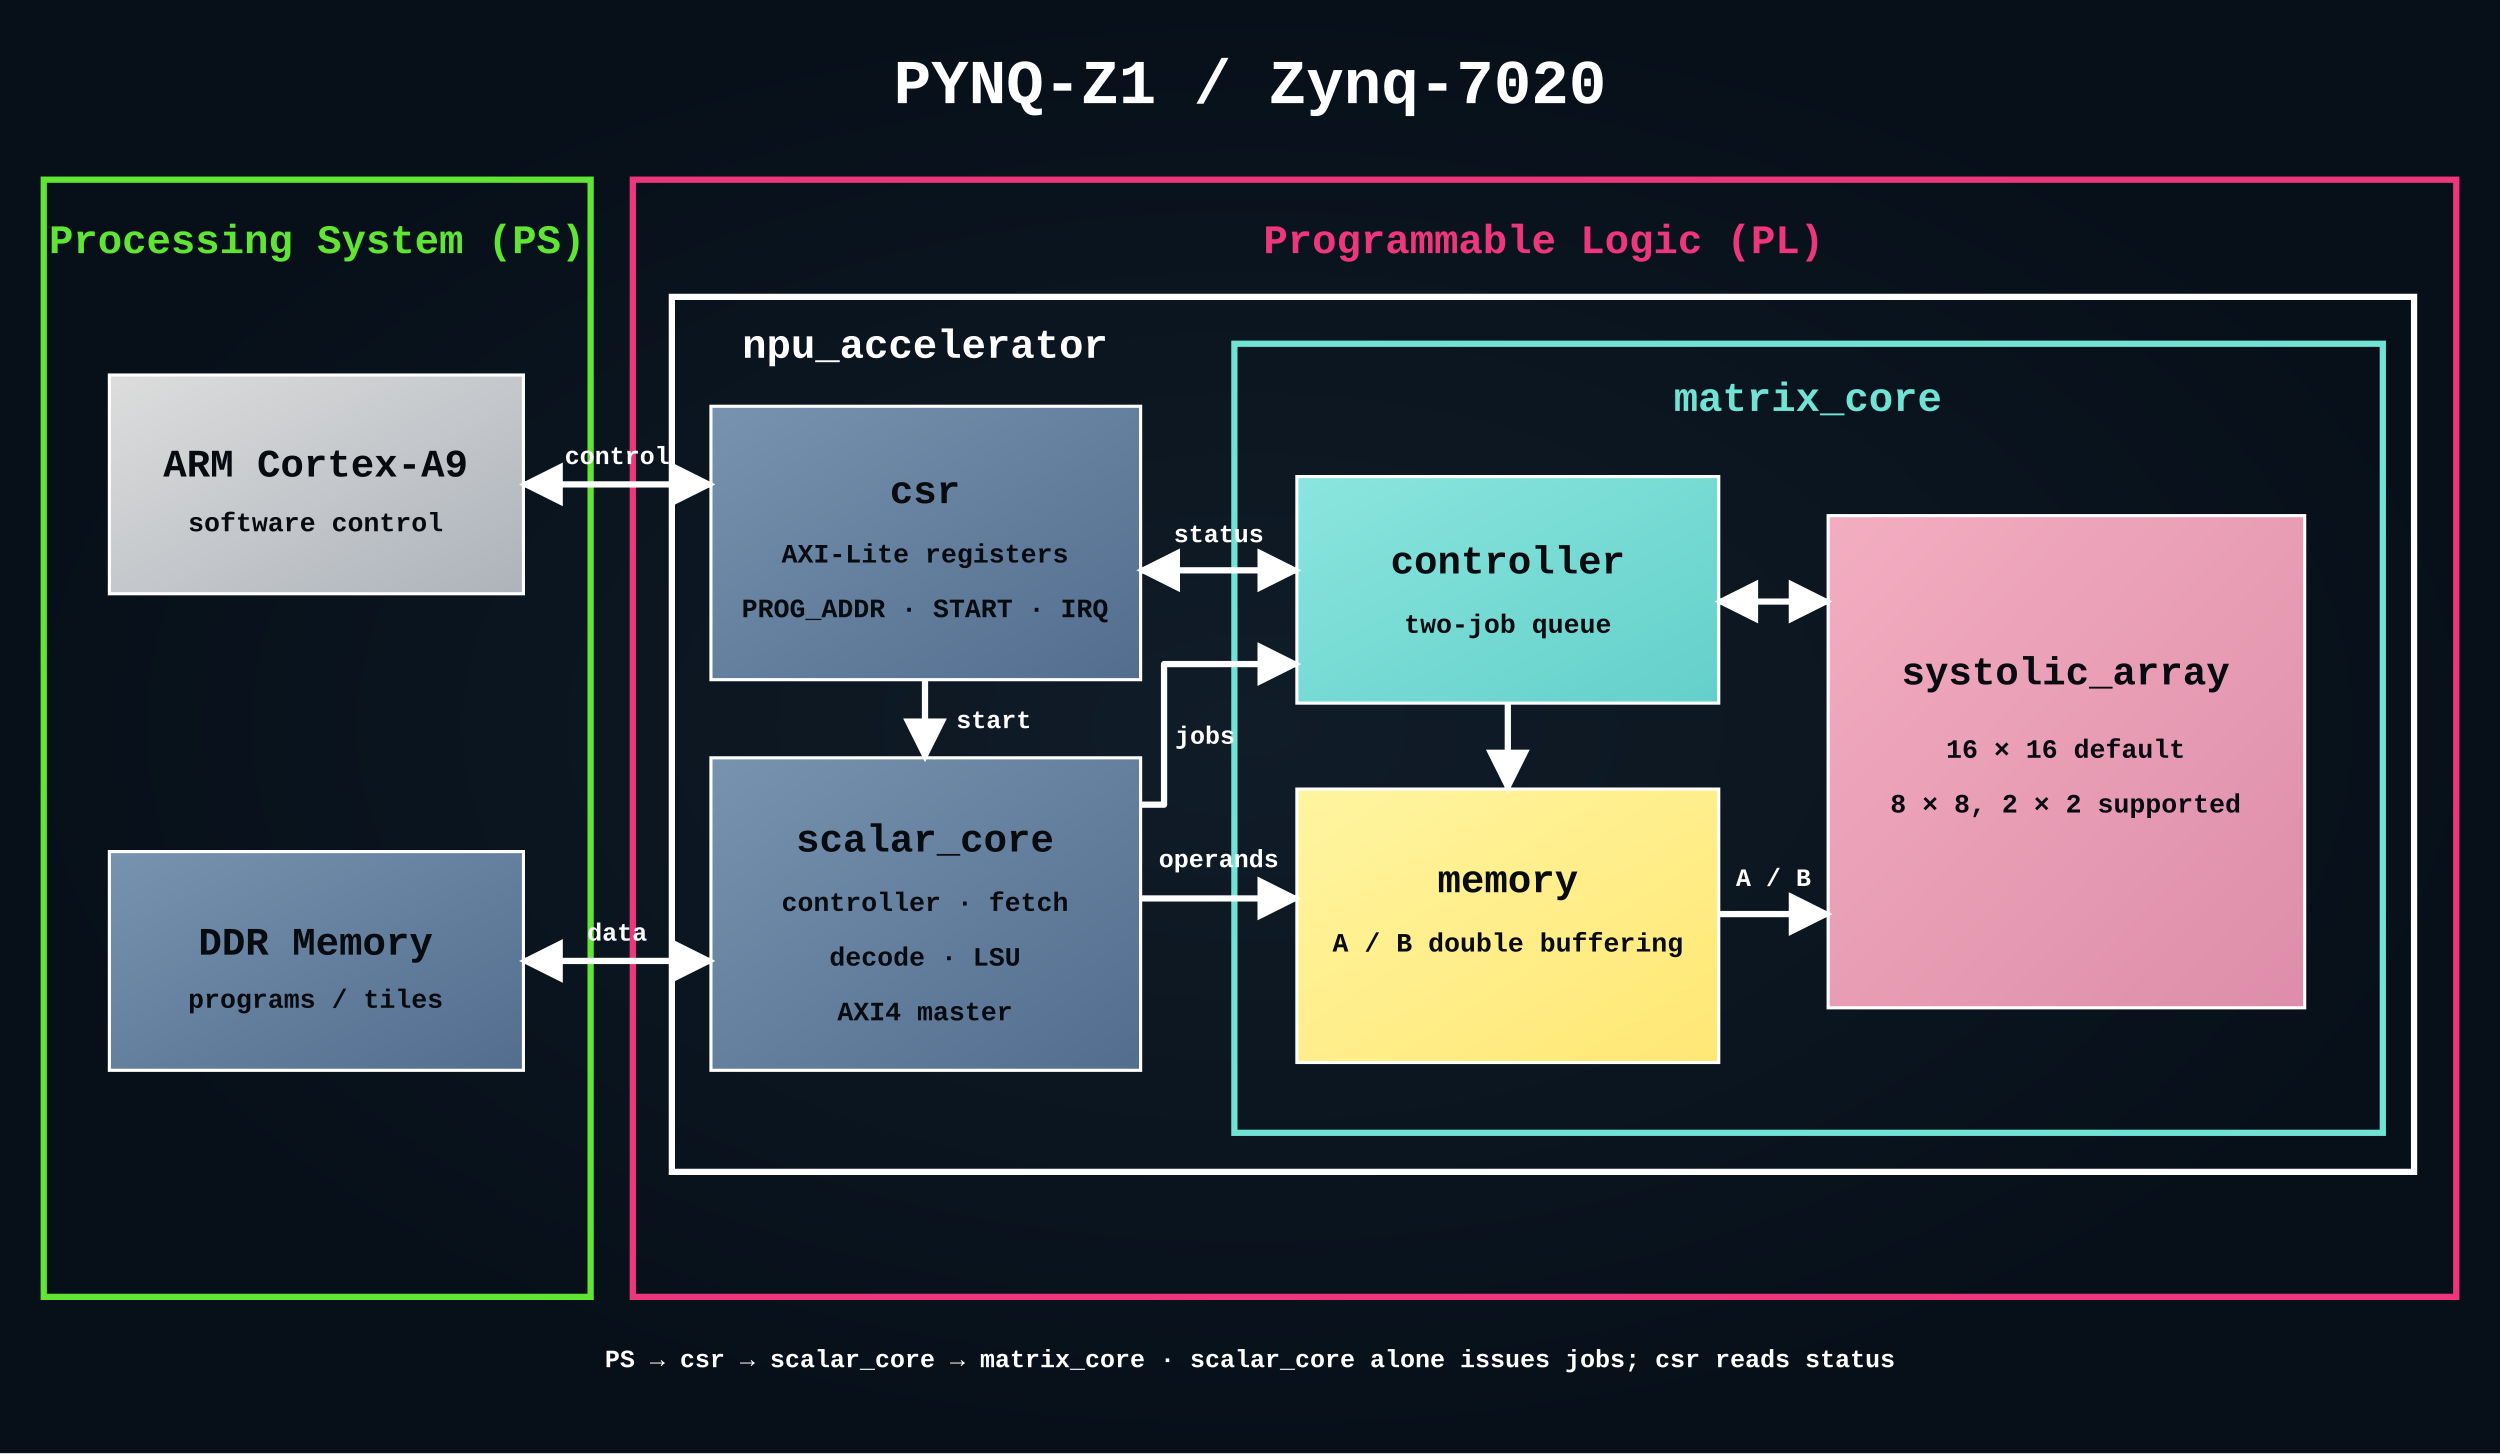
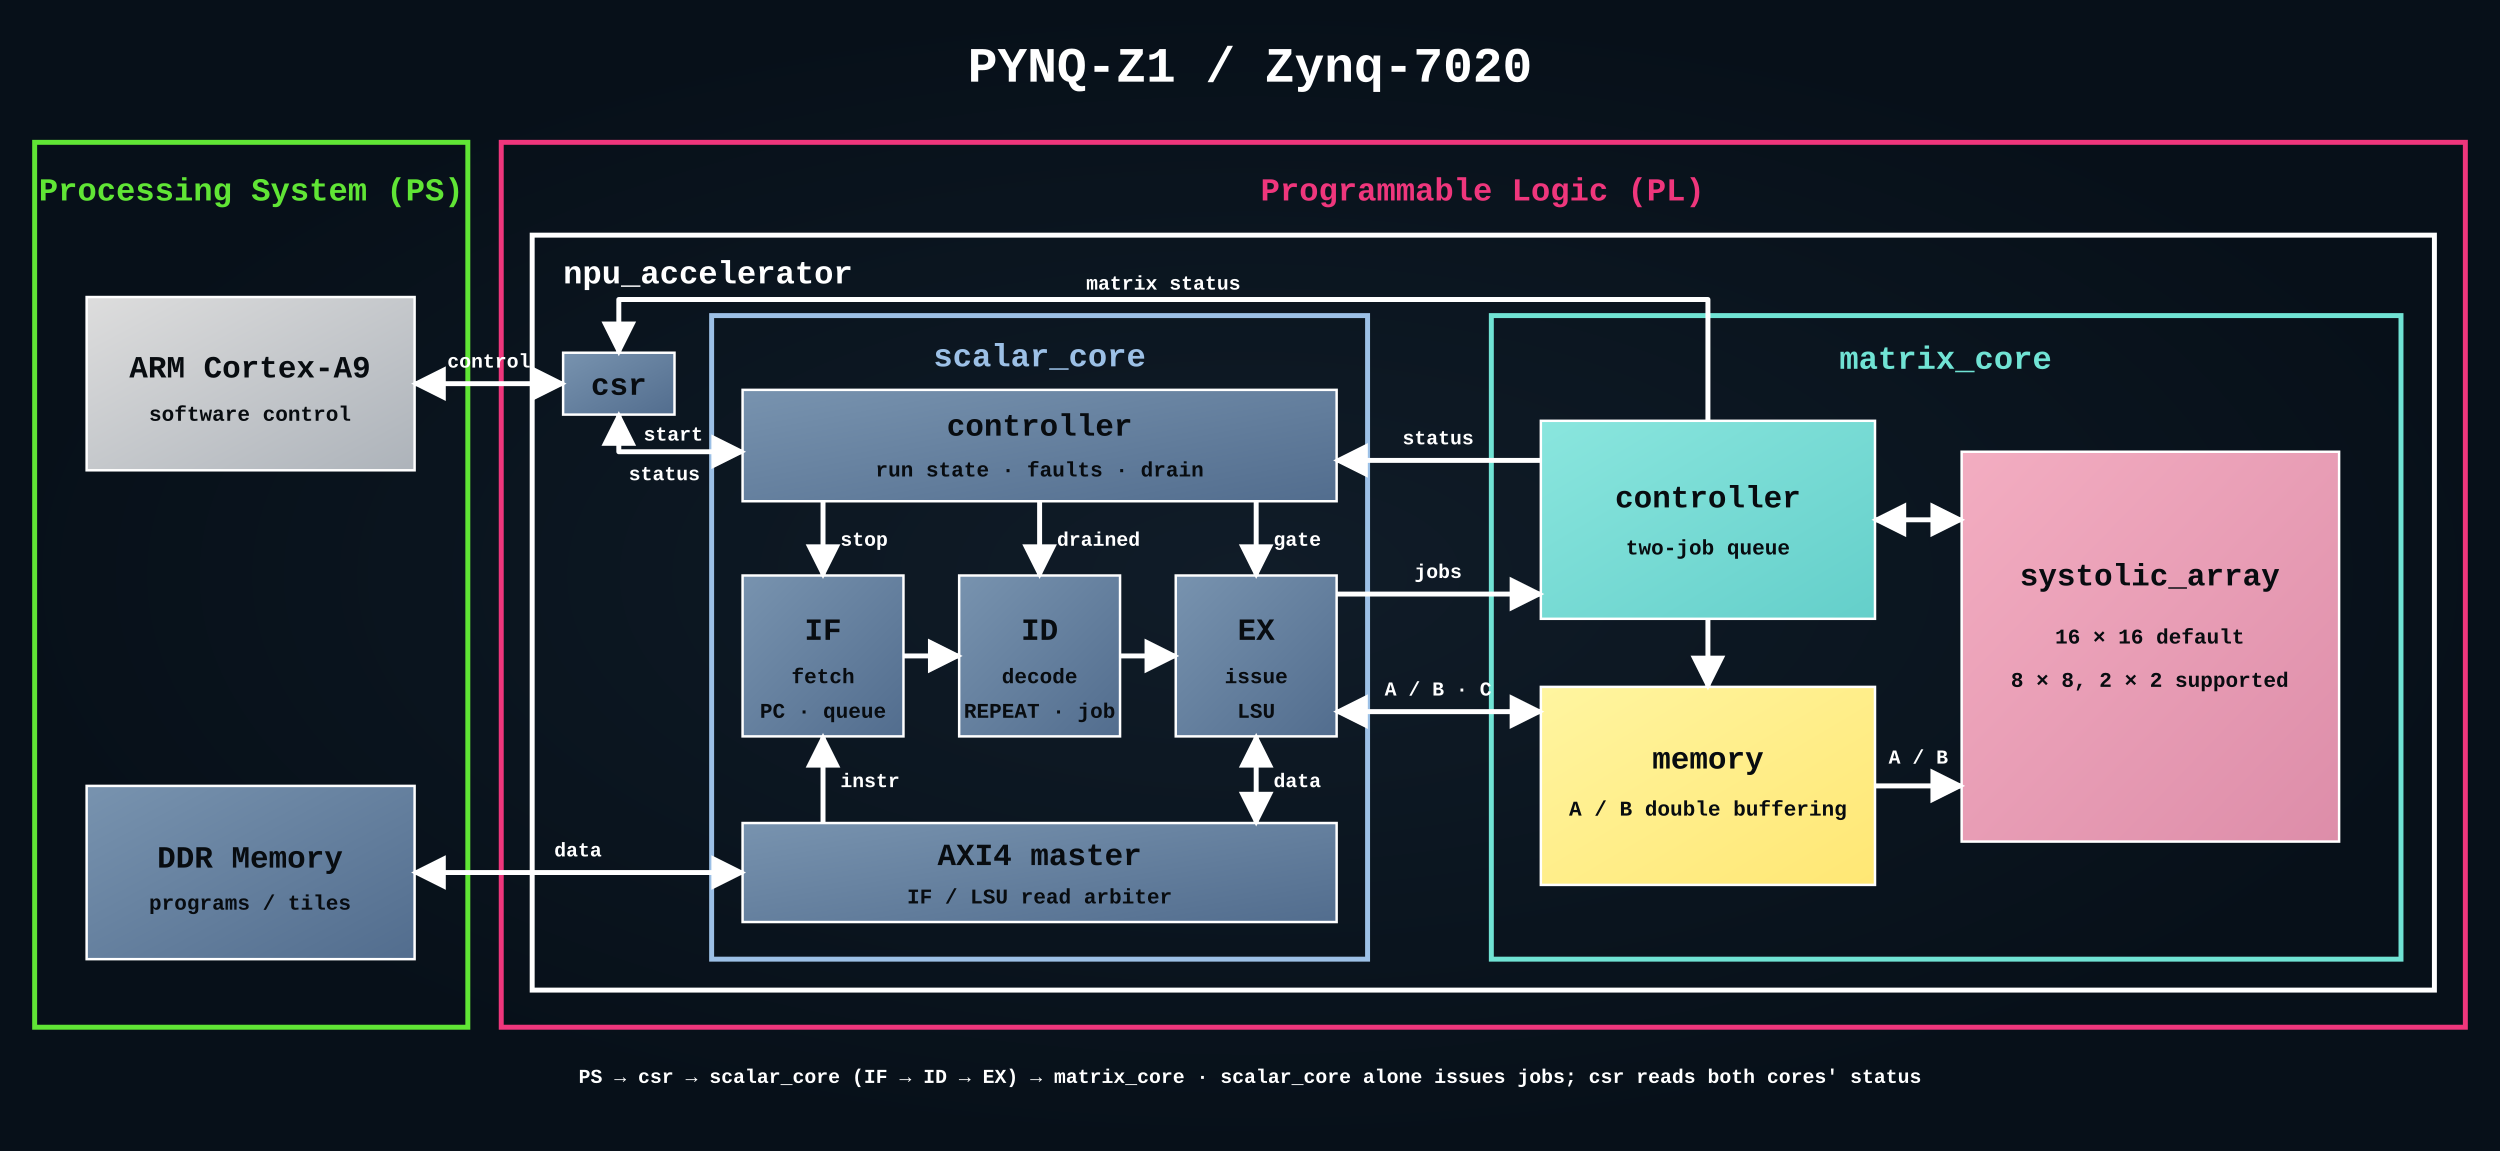
- <svg xmlns="http://www.w3.org/2000/svg" viewBox="0 0 1600 930" role="img" aria-labelledby="title desc">
+ <svg xmlns="http://www.w3.org/2000/svg" viewBox="0 0 2020 930" role="img" aria-labelledby="title desc">
  <defs>
    <radialGradient id="background">
      <stop offset="0" stop-color="#101c28" />
      <stop offset="1" stop-color="#071019" />
    </radialGradient>
    <linearGradient id="silver" x2="1" y2="1">
      <stop offset="0" stop-color="#dddddd" />
      <stop offset="1" stop-color="#adb3ba" />
    </linearGradient>
    <linearGradient id="steel" x2="1" y2="1">
      <stop offset="0" stop-color="#7893af" />
      <stop offset="1" stop-color="#526d8e" />
    </linearGradient>
    <linearGradient id="yellow" x2="1" y2="1">
      <stop offset="0" stop-color="#fff5a0" />
      <stop offset="1" stop-color="#ffe774" />
    </linearGradient>
    <linearGradient id="turquoise" x2="1" y2="1">
      <stop offset="0" stop-color="#8ae6de" />
      <stop offset="1" stop-color="#64cfca" />
    </linearGradient>
    <linearGradient id="rose" x2="1" y2="1">
      <stop offset="0" stop-color="#f3adc1" />
      <stop offset="1" stop-color="#dd8da9" />
    </linearGradient>
    <marker id="arrow" viewBox="0 0 10 10" refX="9" refY="5" markerWidth="7" markerHeight="7" orient="auto-start-reverse">
      <path d="M0 0L10 5 0 10Z" fill="#ffffff" />
    </marker>
    <style>
      .bg { fill:url(#background) }
      .panel { fill:none; stroke-width:4 }
      .card { stroke:#ffffff; stroke-width:2 }
      .silver { fill:url(#silver) }
      .steel { fill:url(#steel) }
      .yellow { fill:url(#yellow) }
      .turquoise { fill:url(#turquoise) }
      .rose { fill:url(#rose) }
      .title { fill:#ffffff; font:700 40px Consolas,"Courier New",monospace }
      .section { font:700 26px Consolas,"Courier New",monospace }
      .module { fill:#080c10; font:700 25px Consolas,"Courier New",monospace }
      .detail { fill:#080c10; font:600 17px Consolas,"Courier New",monospace }
      .label { fill:#ffffff; font:700 16px Consolas,"Courier New",monospace }
      .flow { fill:none; stroke:#ffffff; stroke-width:4; stroke-linejoin:round; marker-end:url(#arrow) }
      .both { marker-start:url(#arrow) }
    </style>
  </defs>
-   <rect class="bg" width="1600" height="930" />
-   <text class="title" x="800" y="66" text-anchor="middle">PYNQ-Z1 / Zynq-7020</text>
+   <rect class="bg" width="2020" height="930" />
+   <text class="title" x="1010" y="66" text-anchor="middle">PYNQ-Z1 / Zynq-7020</text>
  <rect class="panel" x="28" y="115" width="350" height="715" stroke="#60e535" />
  <text class="section" x="203" y="162" text-anchor="middle" fill="#60e535">Processing System (PS)</text>
  <rect class="card silver" x="70" y="240" width="265" height="140" />
  <text class="module" x="202" y="305" text-anchor="middle">ARM Cortex-A9</text>
  <text class="detail" x="202" y="340" text-anchor="middle">software control</text>
-   <rect class="card steel" x="70" y="545" width="265" height="140" />
-   <text class="module" x="202" y="611" text-anchor="middle">DDR Memory</text>
-   <text class="detail" x="202" y="645" text-anchor="middle">programs / tiles</text>
-   <rect class="panel" x="405" y="115" width="1167" height="715" stroke="#ef367c" />
-   <text class="section" x="988" y="162" text-anchor="middle" fill="#ef367c">Programmable Logic (PL)</text>
-   <rect class="panel" x="430" y="190" width="1115" height="560" stroke="#ffffff" />
-   <text class="section" x="592" y="229" text-anchor="middle" fill="#ffffff">npu_accelerator</text>
-   <rect class="card steel" x="455" y="260" width="275" height="175" />
-   <text class="module" x="592" y="322" text-anchor="middle">csr</text>
-   <text class="detail" x="592" y="360" text-anchor="middle">AXI-Lite registers</text>
-   <text class="detail" x="592" y="395" text-anchor="middle">PROG_ADDR · START · IRQ</text>
-   <rect class="card steel" x="455" y="485" width="275" height="200" />
-   <text class="module" x="592" y="545" text-anchor="middle">scalar_core</text>
-   <text class="detail" x="592" y="583" text-anchor="middle">controller · fetch</text>
-   <text class="detail" x="592" y="618" text-anchor="middle">decode · LSU</text>
-   <text class="detail" x="592" y="653" text-anchor="middle">AXI4 master</text>
-   <rect class="panel" x="790" y="220" width="735" height="505" stroke="#70e3d4" />
-   <text class="section" x="1157" y="263" text-anchor="middle" fill="#70e3d4">matrix_core</text>
-   <rect class="card turquoise" x="830" y="305" width="270" height="145" />
-   <text class="module" x="965" y="367" text-anchor="middle">controller</text>
-   <text class="detail" x="965" y="405" text-anchor="middle">two-job queue</text>
-   <rect class="card yellow" x="830" y="505" width="270" height="175" />
-   <text class="module" x="965" y="571" text-anchor="middle">memory</text>
-   <text class="detail" x="965" y="609" text-anchor="middle">A / B double buffering</text>
-   <rect class="card rose" x="1170" y="330" width="305" height="315" />
-   <text class="module" x="1322" y="438" text-anchor="middle">systolic_array</text>
-   <text class="detail" x="1322" y="485" text-anchor="middle">16 × 16 default</text>
-   <text class="detail" x="1322" y="520" text-anchor="middle">8 × 8, 2 × 2 supported</text>
+   <rect class="card steel" x="70" y="635" width="265" height="140" />
+   <text class="module" x="202" y="701" text-anchor="middle">DDR Memory</text>
+   <text class="detail" x="202" y="735" text-anchor="middle">programs / tiles</text>
+   <rect class="panel" x="405" y="115" width="1587" height="715" stroke="#ef367c" />
+   <text class="section" x="1198" y="162" text-anchor="middle" fill="#ef367c">Programmable Logic (PL)</text>
+   <rect class="panel" x="430" y="190" width="1537" height="610" stroke="#ffffff" />
+   <text class="section" x="455" y="229" fill="#ffffff">npu_accelerator</text>
+   <rect class="card steel" x="455" y="285" width="90" height="50" />
+   <text class="module" x="500" y="319" text-anchor="middle">csr</text>
+   <rect class="panel" x="575" y="255" width="530" height="520" stroke="#9cc0e6" />
+   <text class="section" x="840" y="296" text-anchor="middle" fill="#9cc0e6">scalar_core</text>
+   <rect class="card steel" x="600" y="315" width="480" height="90" />
+   <text class="module" x="840" y="352" text-anchor="middle">controller</text>
+   <text class="detail" x="840" y="385" text-anchor="middle">run state · faults · drain</text>
+   <rect class="card steel" x="600" y="465" width="130" height="130" />
+   <text class="module" x="665" y="517" text-anchor="middle">IF</text>
+   <text class="detail" x="665" y="552" text-anchor="middle">fetch</text>
+   <text class="detail" x="665" y="580" text-anchor="middle">PC · queue</text>
+   <rect class="card steel" x="775" y="465" width="130" height="130" />
+   <text class="module" x="840" y="517" text-anchor="middle">ID</text>
+   <text class="detail" x="840" y="552" text-anchor="middle">decode</text>
+   <text class="detail" x="840" y="580" text-anchor="middle">REPEAT · job</text>
+   <rect class="card steel" x="950" y="465" width="130" height="130" />
+   <text class="module" x="1015" y="517" text-anchor="middle">EX</text>
+   <text class="detail" x="1015" y="552" text-anchor="middle">issue</text>
+   <text class="detail" x="1015" y="580" text-anchor="middle">LSU</text>
+   <rect class="card steel" x="600" y="665" width="480" height="80" />
+   <text class="module" x="840" y="699" text-anchor="middle">AXI4 master</text>
+   <text class="detail" x="840" y="730" text-anchor="middle">IF / LSU read arbiter</text>
+   <rect class="panel" x="1205" y="255" width="735" height="520" stroke="#70e3d4" />
+   <text class="section" x="1572" y="298" text-anchor="middle" fill="#70e3d4">matrix_core</text>
+   <rect class="card turquoise" x="1245" y="340" width="270" height="160" />
+   <text class="module" x="1380" y="410" text-anchor="middle">controller</text>
+   <text class="detail" x="1380" y="448" text-anchor="middle">two-job queue</text>
+   <rect class="card yellow" x="1245" y="555" width="270" height="160" />
+   <text class="module" x="1380" y="621" text-anchor="middle">memory</text>
+   <text class="detail" x="1380" y="659" text-anchor="middle">A / B double buffering</text>
+   <rect class="card rose" x="1585" y="365" width="305" height="315" />
+   <text class="module" x="1737" y="473" text-anchor="middle">systolic_array</text>
+   <text class="detail" x="1737" y="520" text-anchor="middle">16 × 16 default</text>
+   <text class="detail" x="1737" y="555" text-anchor="middle">8 × 8, 2 × 2 supported</text>
  <path class="flow both" d="M335 310H455" />
  <text class="label" x="395" y="297" text-anchor="middle">control</text>
-   <path class="flow both" d="M335 615H455" />
-   <text class="label" x="395" y="602" text-anchor="middle">data</text>
-   <path class="flow both" d="M730 365H830" />
-   <text class="label" x="780" y="347" text-anchor="middle">status</text>
-   <path class="flow" d="M730 515H745V425H830" />
-   <text class="label" x="752" y="476">jobs</text>
-   <path class="flow" d="M730 575H830" />
-   <text class="label" x="780" y="555" text-anchor="middle">operands</text>
-   <path class="flow" d="M592 435V485" />
-   <text class="label" x="612" y="466">start</text>
-   <path class="flow" d="M965 450V505" />
-   <path class="flow both" d="M1100 385H1170" />
-   <path class="flow" d="M1100 585H1170" />
-   <text class="label" x="1135" y="567" text-anchor="middle">A / B</text>
-   <text class="label" x="800" y="875" text-anchor="middle">PS → csr → scalar_core → matrix_core  ·  scalar_core alone issues jobs; csr reads status</text>
+   <path class="flow both" d="M335 705H600" />
+   <text class="label" x="467" y="692" text-anchor="middle">data</text>
+   <path class="flow both" d="M500 335V365H600" />
+   <text class="label" x="520" y="356">start</text>
+   <text class="label" x="508" y="388">status</text>
+   <path class="flow" d="M1380 340V242H500V285" />
+   <text class="label" x="940" y="234" text-anchor="middle">matrix status</text>
+   <path class="flow" d="M665 405V465" />
+   <text class="label" x="679" y="441">stop</text>
+   <path class="flow" d="M840 405V465" />
+   <text class="label" x="854" y="441">drained</text>
+   <path class="flow" d="M1015 405V465" />
+   <text class="label" x="1029" y="441">gate</text>
+   <path class="flow" d="M730 530H775" />
+   <path class="flow" d="M905 530H950" />
+   <path class="flow" d="M665 665V595" />
+   <text class="label" x="679" y="636">instr</text>
+   <path class="flow both" d="M1015 595V665" />
+   <text class="label" x="1029" y="636">data</text>
+   <path class="flow" d="M1245 372H1080" />
+   <text class="label" x="1162" y="359" text-anchor="middle">status</text>
+   <path class="flow" d="M1080 480H1245" />
+   <text class="label" x="1162" y="467" text-anchor="middle">jobs</text>
+   <path class="flow both" d="M1080 575H1245" />
+   <text class="label" x="1162" y="562" text-anchor="middle">A / B · C</text>
+   <path class="flow" d="M1380 500V555" />
+   <path class="flow both" d="M1515 420H1585" />
+   <path class="flow" d="M1515 635H1585" />
+   <text class="label" x="1550" y="617" text-anchor="middle">A / B</text>
+   <text class="label" x="1010" y="875" text-anchor="middle">PS → csr → scalar_core (IF → ID → EX) → matrix_core  ·  scalar_core alone issues jobs; csr reads both cores' status</text>
</svg>
